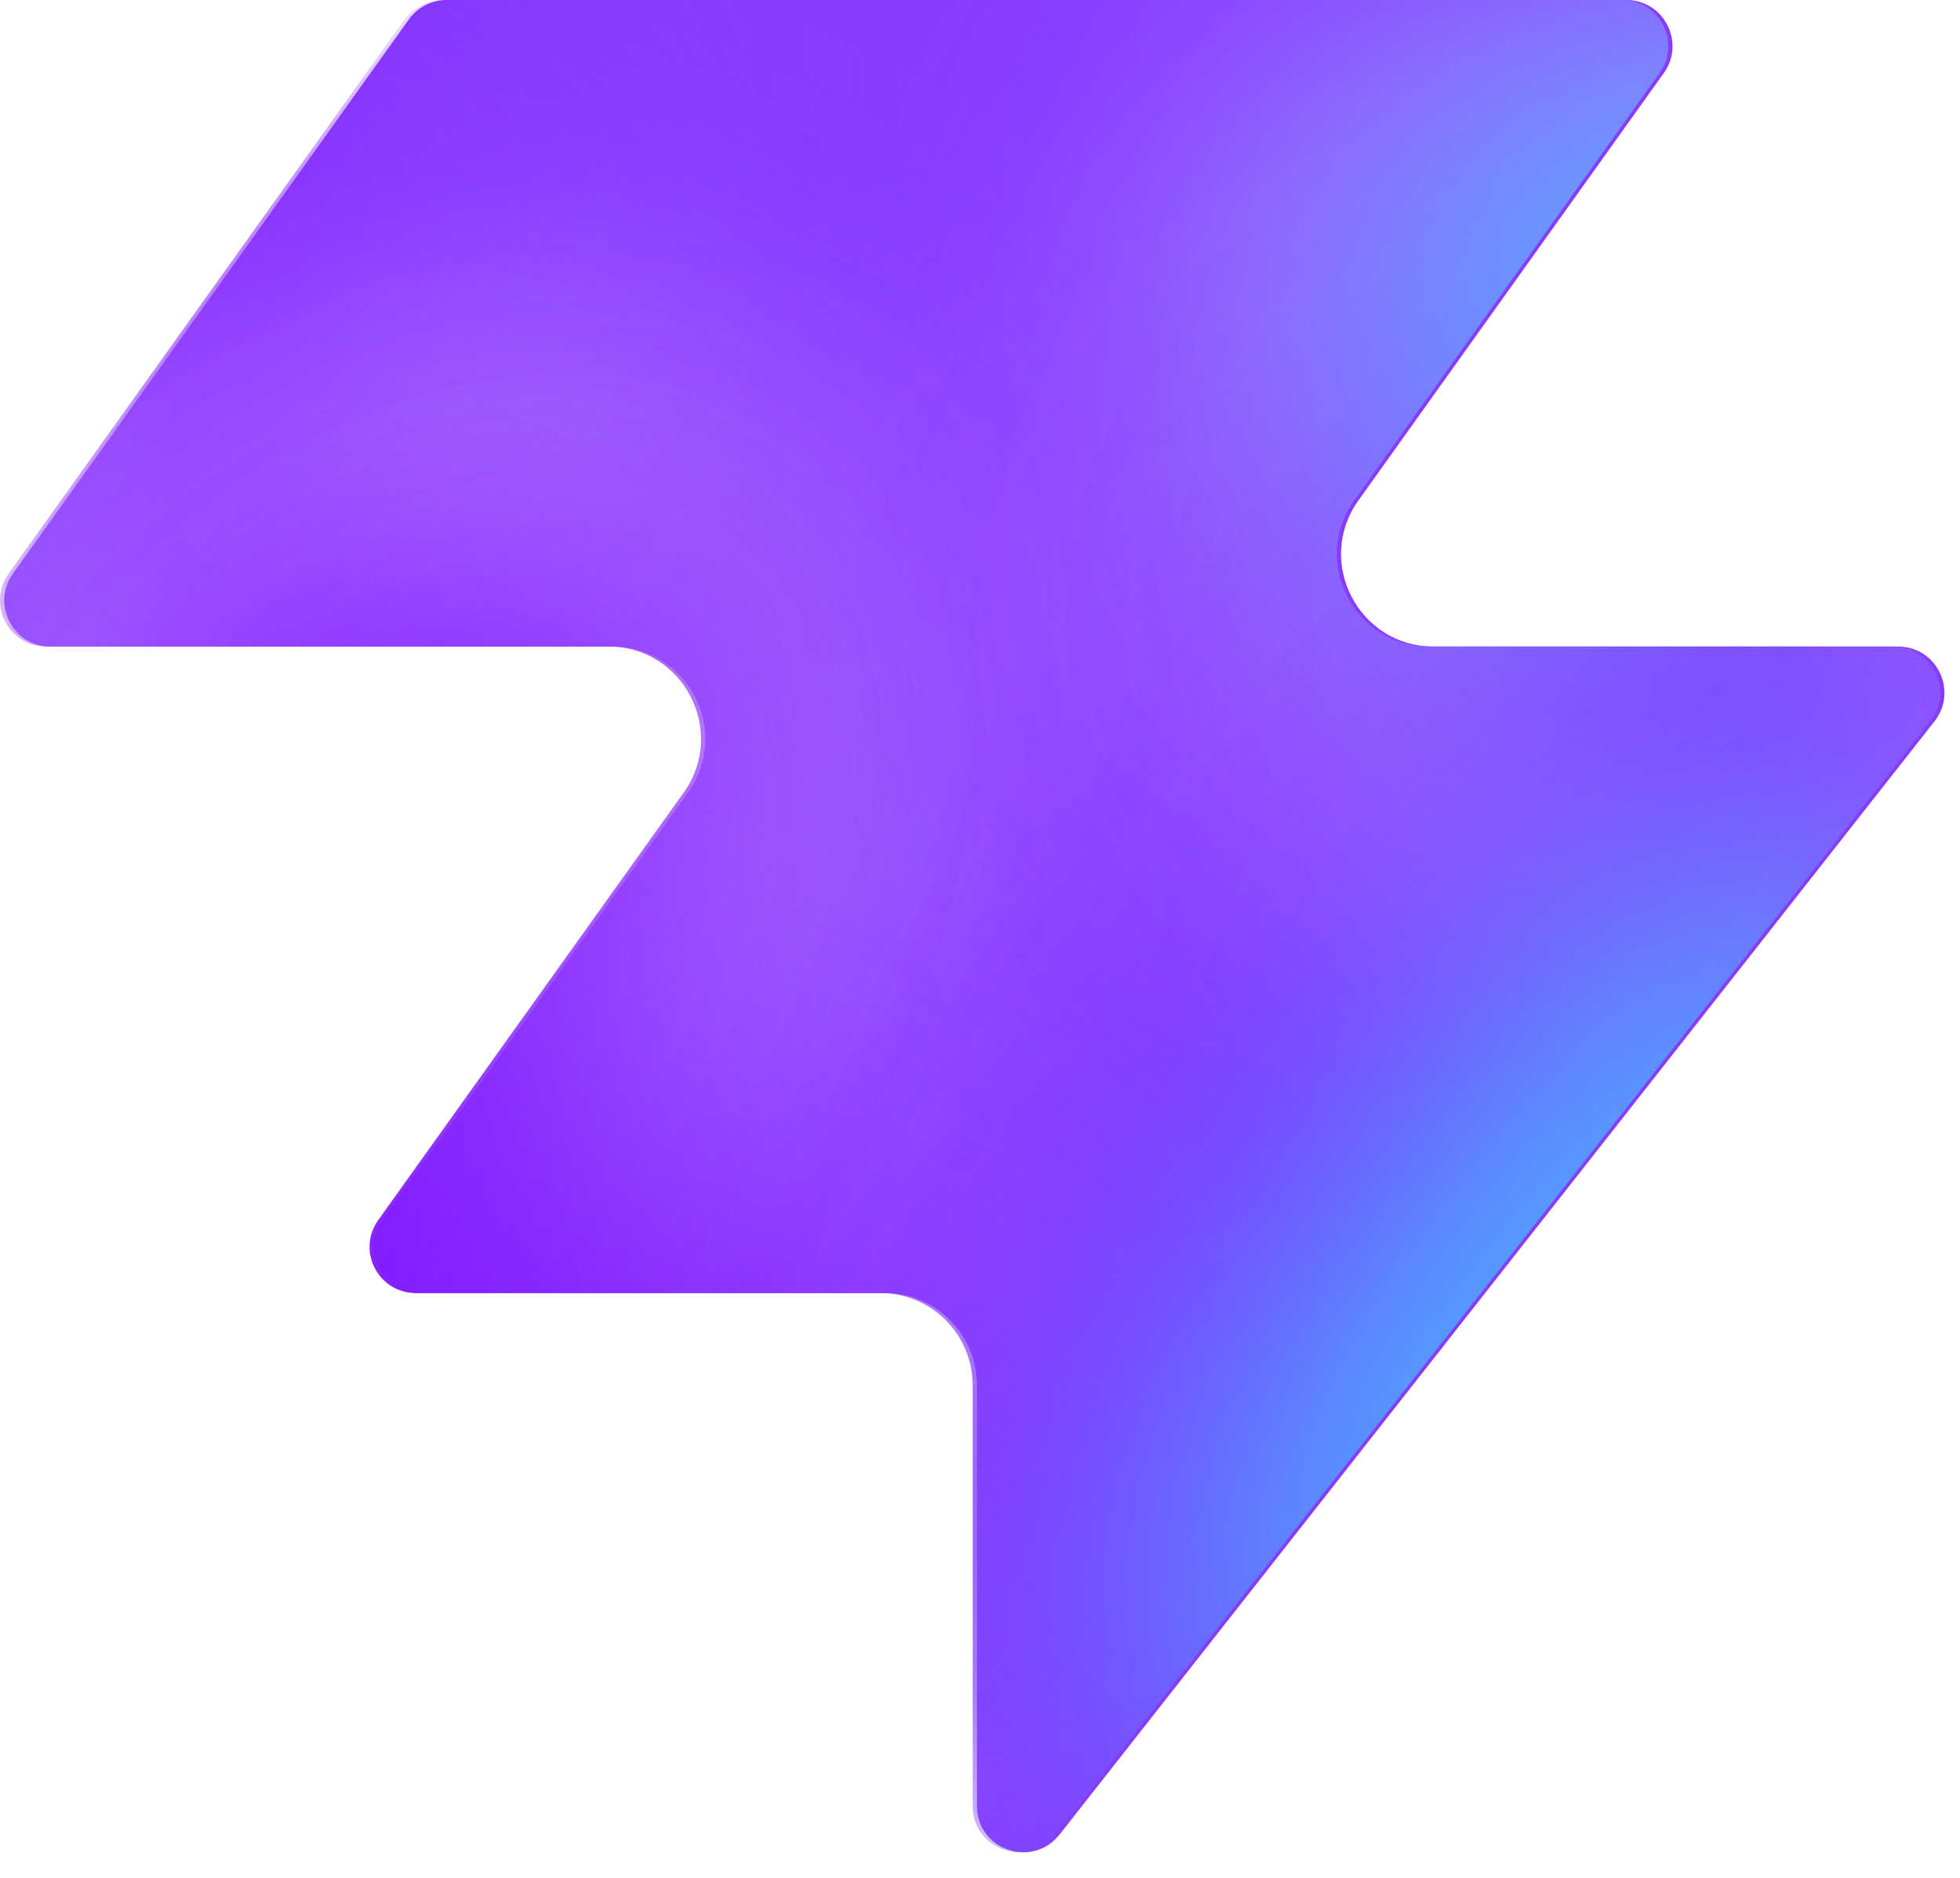
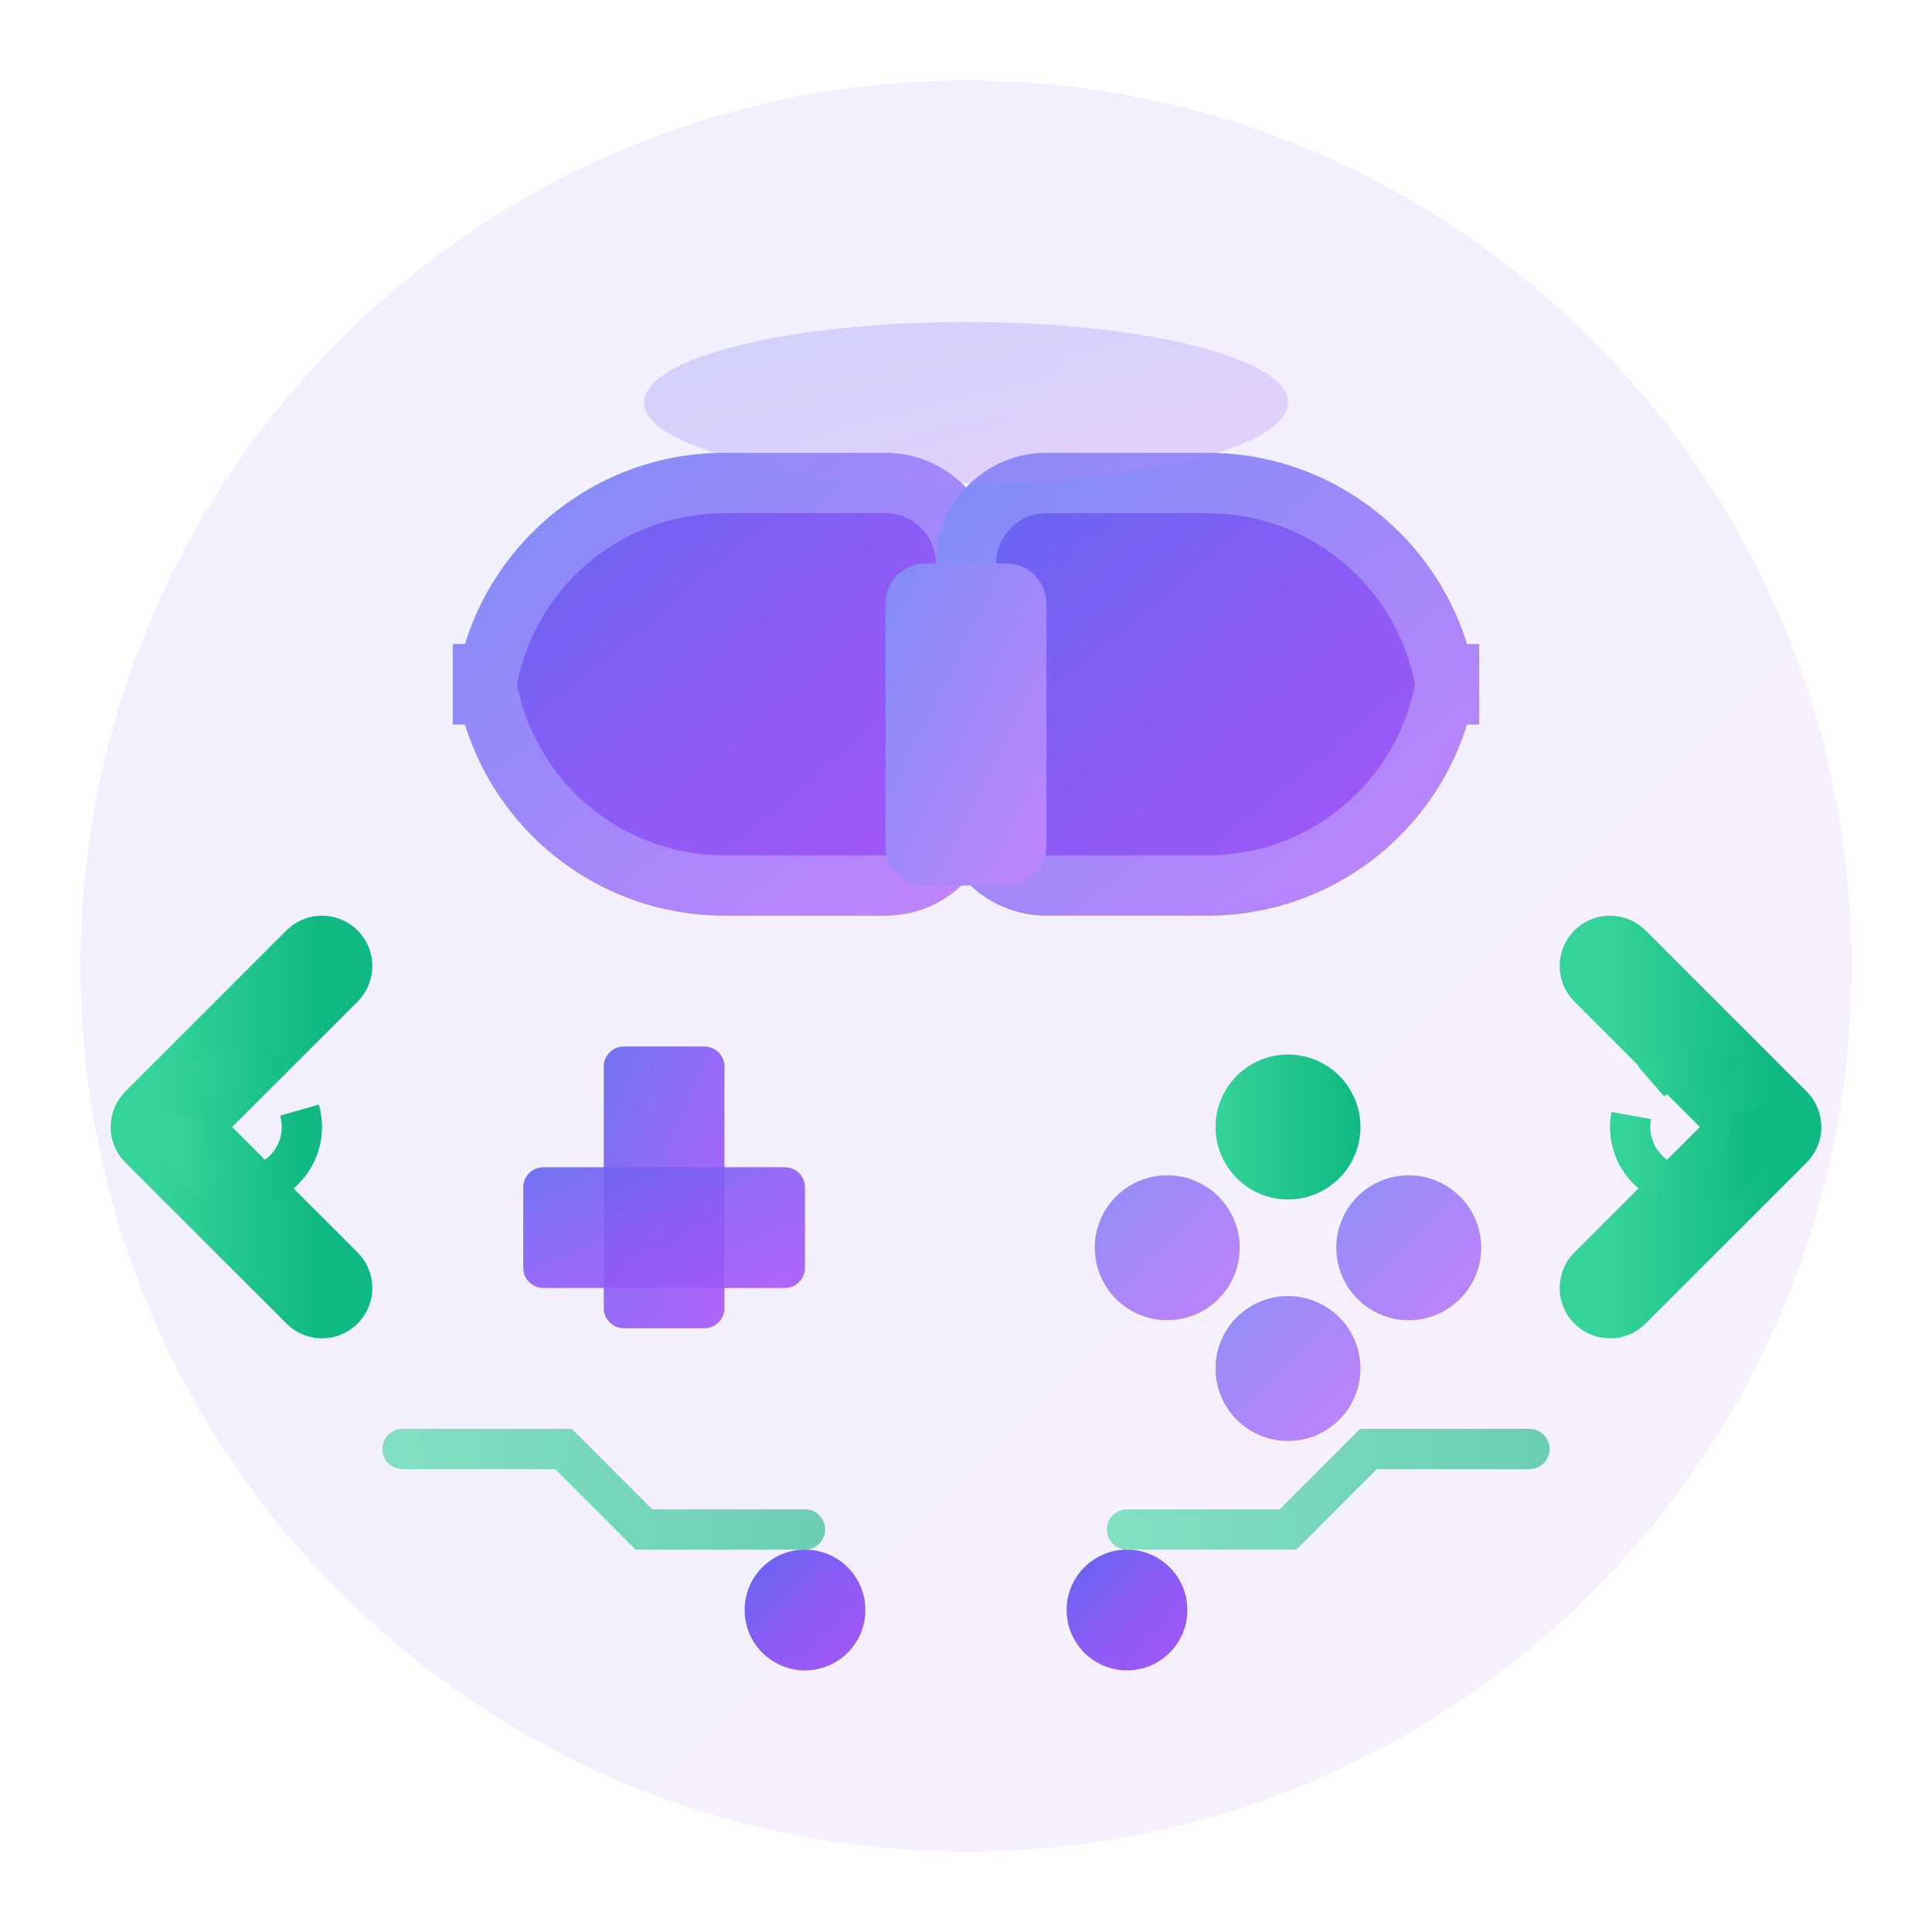
- <svg xmlns="http://www.w3.org/2000/svg" width="48" height="46" fill="none" viewBox="0 0 48 46">
-   <path fill="#863bff" d="M25.946 44.938c-.664.845-2.021.375-2.021-.698V33.937a2.26 2.26 0 0 0-2.262-2.262H10.287c-.92 0-1.456-1.04-.92-1.788l7.48-10.471c1.07-1.497 0-3.578-1.842-3.578H1.237c-.92 0-1.456-1.04-.92-1.788L10.013.474c.214-.297.556-.474.92-.474h28.894c.92 0 1.456 1.04.92 1.788l-7.48 10.471c-1.07 1.498 0 3.579 1.842 3.579h11.377c.943 0 1.473 1.088.89 1.83L25.947 44.94z" style="fill:#863bff;fill:color(display-p3 .525 .23 1);fill-opacity:1" />
-   <mask id="a" width="48" height="46" x="0" y="0" maskUnits="userSpaceOnUse" style="mask-type:alpha">
-     <path fill="#000" d="M25.842 44.938c-.664.844-2.021.375-2.021-.698V33.937a2.26 2.26 0 0 0-2.262-2.262H10.183c-.92 0-1.456-1.04-.92-1.788l7.48-10.471c1.07-1.498 0-3.579-1.842-3.579H1.133c-.92 0-1.456-1.04-.92-1.787L9.91.473c.214-.297.556-.474.92-.474h28.894c.92 0 1.456 1.04.92 1.788l-7.48 10.471c-1.07 1.498 0 3.578 1.842 3.578h11.377c.943 0 1.473 1.088.89 1.832L25.843 44.94z" style="fill:#000;fill-opacity:1" />
-   </mask>
-   <g mask="url(#a)">
-     <g filter="url(#b)">
-       <ellipse cx="5.508" cy="14.704" fill="#ede6ff" rx="5.508" ry="14.704" style="fill:#ede6ff;fill:color(display-p3 .927 .903 1);fill-opacity:1" transform="matrix(.00324 1 1 -.00324 -4.47 31.516)" />
-     </g>
-     <g filter="url(#c)">
-       <ellipse cx="10.399" cy="29.851" fill="#ede6ff" rx="10.399" ry="29.851" style="fill:#ede6ff;fill:color(display-p3 .927 .903 1);fill-opacity:1" transform="matrix(.00324 1 1 -.00324 -39.328 7.883)" />
-     </g>
-     <g filter="url(#d)">
-       <ellipse cx="5.508" cy="30.487" fill="#7e14ff" rx="5.508" ry="30.487" style="fill:#7e14ff;fill:color(display-p3 .492 .077 1);fill-opacity:1" transform="rotate(89.814 -25.913 -14.639)scale(1 -1)" />
-     </g>
-     <g filter="url(#e)">
-       <ellipse cx="5.508" cy="30.599" fill="#7e14ff" rx="5.508" ry="30.599" style="fill:#7e14ff;fill:color(display-p3 .492 .077 1);fill-opacity:1" transform="rotate(89.814 -32.644 -3.334)scale(1 -1)" />
-     </g>
-     <g filter="url(#f)">
-       <ellipse cx="5.508" cy="30.599" fill="#7e14ff" rx="5.508" ry="30.599" style="fill:#7e14ff;fill:color(display-p3 .492 .077 1);fill-opacity:1" transform="matrix(.00324 1 1 -.00324 -34.34 30.47)" />
-     </g>
-     <g filter="url(#g)">
-       <ellipse cx="14.072" cy="22.078" fill="#ede6ff" rx="14.072" ry="22.078" style="fill:#ede6ff;fill:color(display-p3 .927 .903 1);fill-opacity:1" transform="rotate(93.35 24.506 48.493)scale(-1 1)" />
-     </g>
-     <g filter="url(#h)">
-       <ellipse cx="3.47" cy="21.501" fill="#7e14ff" rx="3.47" ry="21.501" style="fill:#7e14ff;fill:color(display-p3 .492 .077 1);fill-opacity:1" transform="rotate(89.009 28.708 47.59)scale(-1 1)" />
-     </g>
-     <g filter="url(#i)">
-       <ellipse cx="3.47" cy="21.501" fill="#7e14ff" rx="3.47" ry="21.501" style="fill:#7e14ff;fill:color(display-p3 .492 .077 1);fill-opacity:1" transform="rotate(89.009 28.708 47.59)scale(-1 1)" />
-     </g>
-     <g filter="url(#j)">
-       <ellipse cx=".387" cy="8.972" fill="#7e14ff" rx="4.407" ry="29.108" style="fill:#7e14ff;fill:color(display-p3 .492 .077 1);fill-opacity:1" transform="rotate(39.51 .387 8.972)" />
-     </g>
-     <g filter="url(#k)">
-       <ellipse cx="47.523" cy="-6.092" fill="#7e14ff" rx="4.407" ry="29.108" style="fill:#7e14ff;fill:color(display-p3 .492 .077 1);fill-opacity:1" transform="rotate(37.892 47.523 -6.092)" />
-     </g>
-     <g filter="url(#l)">
-       <ellipse cx="41.412" cy="6.333" fill="#47bfff" rx="5.971" ry="9.665" style="fill:#47bfff;fill:color(display-p3 .28 .748 1);fill-opacity:1" transform="rotate(37.892 41.412 6.333)" />
-     </g>
-     <g filter="url(#m)">
-       <ellipse cx="-1.879" cy="38.332" fill="#7e14ff" rx="4.407" ry="29.108" style="fill:#7e14ff;fill:color(display-p3 .492 .077 1);fill-opacity:1" transform="rotate(37.892 -1.88 38.332)" />
-     </g>
-     <g filter="url(#n)">
-       <ellipse cx="-1.879" cy="38.332" fill="#7e14ff" rx="4.407" ry="29.108" style="fill:#7e14ff;fill:color(display-p3 .492 .077 1);fill-opacity:1" transform="rotate(37.892 -1.88 38.332)" />
-     </g>
-     <g filter="url(#o)">
-       <ellipse cx="35.651" cy="29.907" fill="#7e14ff" rx="4.407" ry="29.108" style="fill:#7e14ff;fill:color(display-p3 .492 .077 1);fill-opacity:1" transform="rotate(37.892 35.651 29.907)" />
-     </g>
-     <g filter="url(#p)">
-       <ellipse cx="38.418" cy="32.4" fill="#47bfff" rx="5.971" ry="15.297" style="fill:#47bfff;fill:color(display-p3 .28 .748 1);fill-opacity:1" transform="rotate(37.892 38.418 32.4)" />
-     </g>
-   </g>
+ <svg xmlns="http://www.w3.org/2000/svg" width="48" height="48" viewBox="0 0 48 48" fill="none">
  <defs>
-     <filter id="b" width="60.045" height="41.654" x="-19.77" y="16.149" color-interpolation-filters="sRGB" filterUnits="userSpaceOnUse">
-       <feFlood flood-opacity="0" result="BackgroundImageFix" />
-       <feBlend in="SourceGraphic" in2="BackgroundImageFix" result="shape" />
-       <feGaussianBlur result="effect1_foregroundBlur_2002_17158" stdDeviation="7.659" />
-     </filter>
-     <filter id="c" width="90.34" height="51.437" x="-54.613" y="-7.533" color-interpolation-filters="sRGB" filterUnits="userSpaceOnUse">
-       <feFlood flood-opacity="0" result="BackgroundImageFix" />
-       <feBlend in="SourceGraphic" in2="BackgroundImageFix" result="shape" />
-       <feGaussianBlur result="effect1_foregroundBlur_2002_17158" stdDeviation="7.659" />
-     </filter>
-     <filter id="d" width="79.355" height="29.4" x="-49.64" y="2.03" color-interpolation-filters="sRGB" filterUnits="userSpaceOnUse">
-       <feFlood flood-opacity="0" result="BackgroundImageFix" />
-       <feBlend in="SourceGraphic" in2="BackgroundImageFix" result="shape" />
-       <feGaussianBlur result="effect1_foregroundBlur_2002_17158" stdDeviation="4.596" />
-     </filter>
-     <filter id="e" width="79.579" height="29.4" x="-45.045" y="20.029" color-interpolation-filters="sRGB" filterUnits="userSpaceOnUse">
-       <feFlood flood-opacity="0" result="BackgroundImageFix" />
-       <feBlend in="SourceGraphic" in2="BackgroundImageFix" result="shape" />
-       <feGaussianBlur result="effect1_foregroundBlur_2002_17158" stdDeviation="4.596" />
-     </filter>
-     <filter id="f" width="79.579" height="29.4" x="-43.513" y="21.178" color-interpolation-filters="sRGB" filterUnits="userSpaceOnUse">
-       <feFlood flood-opacity="0" result="BackgroundImageFix" />
-       <feBlend in="SourceGraphic" in2="BackgroundImageFix" result="shape" />
-       <feGaussianBlur result="effect1_foregroundBlur_2002_17158" stdDeviation="4.596" />
-     </filter>
-     <filter id="g" width="74.749" height="58.852" x="15.756" y="-17.901" color-interpolation-filters="sRGB" filterUnits="userSpaceOnUse">
-       <feFlood flood-opacity="0" result="BackgroundImageFix" />
-       <feBlend in="SourceGraphic" in2="BackgroundImageFix" result="shape" />
-       <feGaussianBlur result="effect1_foregroundBlur_2002_17158" stdDeviation="7.659" />
-     </filter>
-     <filter id="h" width="61.377" height="25.362" x="23.548" y="2.284" color-interpolation-filters="sRGB" filterUnits="userSpaceOnUse">
-       <feFlood flood-opacity="0" result="BackgroundImageFix" />
-       <feBlend in="SourceGraphic" in2="BackgroundImageFix" result="shape" />
-       <feGaussianBlur result="effect1_foregroundBlur_2002_17158" stdDeviation="4.596" />
-     </filter>
-     <filter id="i" width="61.377" height="25.362" x="23.548" y="2.284" color-interpolation-filters="sRGB" filterUnits="userSpaceOnUse">
-       <feFlood flood-opacity="0" result="BackgroundImageFix" />
-       <feBlend in="SourceGraphic" in2="BackgroundImageFix" result="shape" />
-       <feGaussianBlur result="effect1_foregroundBlur_2002_17158" stdDeviation="4.596" />
-     </filter>
-     <filter id="j" width="56.045" height="63.649" x="-27.636" y="-22.853" color-interpolation-filters="sRGB" filterUnits="userSpaceOnUse">
-       <feFlood flood-opacity="0" result="BackgroundImageFix" />
-       <feBlend in="SourceGraphic" in2="BackgroundImageFix" result="shape" />
-       <feGaussianBlur result="effect1_foregroundBlur_2002_17158" stdDeviation="4.596" />
-     </filter>
-     <filter id="k" width="54.814" height="64.646" x="20.116" y="-38.415" color-interpolation-filters="sRGB" filterUnits="userSpaceOnUse">
-       <feFlood flood-opacity="0" result="BackgroundImageFix" />
-       <feBlend in="SourceGraphic" in2="BackgroundImageFix" result="shape" />
-       <feGaussianBlur result="effect1_foregroundBlur_2002_17158" stdDeviation="4.596" />
-     </filter>
-     <filter id="l" width="33.541" height="35.313" x="24.641" y="-11.323" color-interpolation-filters="sRGB" filterUnits="userSpaceOnUse">
-       <feFlood flood-opacity="0" result="BackgroundImageFix" />
-       <feBlend in="SourceGraphic" in2="BackgroundImageFix" result="shape" />
-       <feGaussianBlur result="effect1_foregroundBlur_2002_17158" stdDeviation="4.596" />
-     </filter>
-     <filter id="m" width="54.814" height="64.646" x="-29.286" y="6.009" color-interpolation-filters="sRGB" filterUnits="userSpaceOnUse">
-       <feFlood flood-opacity="0" result="BackgroundImageFix" />
-       <feBlend in="SourceGraphic" in2="BackgroundImageFix" result="shape" />
-       <feGaussianBlur result="effect1_foregroundBlur_2002_17158" stdDeviation="4.596" />
-     </filter>
-     <filter id="n" width="54.814" height="64.646" x="-29.286" y="6.009" color-interpolation-filters="sRGB" filterUnits="userSpaceOnUse">
-       <feFlood flood-opacity="0" result="BackgroundImageFix" />
-       <feBlend in="SourceGraphic" in2="BackgroundImageFix" result="shape" />
-       <feGaussianBlur result="effect1_foregroundBlur_2002_17158" stdDeviation="4.596" />
-     </filter>
-     <filter id="o" width="54.814" height="64.646" x="8.244" y="-2.416" color-interpolation-filters="sRGB" filterUnits="userSpaceOnUse">
-       <feFlood flood-opacity="0" result="BackgroundImageFix" />
-       <feBlend in="SourceGraphic" in2="BackgroundImageFix" result="shape" />
-       <feGaussianBlur result="effect1_foregroundBlur_2002_17158" stdDeviation="4.596" />
-     </filter>
-     <filter id="p" width="39.409" height="43.623" x="18.713" y="10.588" color-interpolation-filters="sRGB" filterUnits="userSpaceOnUse">
-       <feFlood flood-opacity="0" result="BackgroundImageFix" />
-       <feBlend in="SourceGraphic" in2="BackgroundImageFix" result="shape" />
-       <feGaussianBlur result="effect1_foregroundBlur_2002_17158" stdDeviation="4.596" />
-     </filter>
+     <linearGradient id="mainGradient" x1="0%" y1="0%" x2="100%" y2="100%">
+       <stop offset="0%" style="stop-color:#6366f1" />
+       <stop offset="50%" style="stop-color:#8b5cf6" />
+       <stop offset="100%" style="stop-color:#a855f7" />
+     </linearGradient>
+     <linearGradient id="highlightGradient" x1="0%" y1="0%" x2="100%" y2="100%">
+       <stop offset="0%" style="stop-color:#818cf8" />
+       <stop offset="100%" style="stop-color:#c084fc" />
+     </linearGradient>
+     <linearGradient id="codeGradient" x1="0%" y1="0%" x2="100%" y2="0%">
+       <stop offset="0%" style="stop-color:#34d399" />
+       <stop offset="100%" style="stop-color:#10b981" />
+     </linearGradient>
  </defs>
+   <circle cx="24" cy="24" r="22" fill="url(#mainGradient)" opacity="0.1" />
+   <path d="M12 18C12 14.686 14.686 12 18 12H22C23.105 12 24 12.895 24 14V20C24 21.105 23.105 22 22 22H18C14.686 22 12 19.314 12 16V18Z" fill="url(#mainGradient)" stroke="url(#highlightGradient)" stroke-width="1.5" />
+   <path d="M36 18C36 14.686 33.314 12 30 12H26C24.895 12 24 12.895 24 14V20C24 21.105 24.895 22 26 22H30C33.314 22 36 19.314 36 16V18Z" fill="url(#mainGradient)" stroke="url(#highlightGradient)" stroke-width="1.5" />
+   <rect x="22" y="14" width="4" height="8" rx="1" fill="url(#highlightGradient)" />
+   <rect x="15" y="26" width="3" height="7" rx="0.5" fill="url(#mainGradient)" opacity="0.9" />
+   <rect x="13" y="29" width="7" height="3" rx="0.5" fill="url(#mainGradient)" opacity="0.9" />
+   <circle cx="32" cy="28" r="1.8" fill="url(#codeGradient)" />
+   <circle cx="35" cy="31" r="1.8" fill="url(#mainGradient)" opacity="0.7" />
+   <circle cx="29" cy="31" r="1.8" fill="url(#mainGradient)" opacity="0.7" />
+   <circle cx="32" cy="34" r="1.8" fill="url(#mainGradient)" opacity="0.7" />
+   <path d="M8 24L4 28L8 32" stroke="url(#codeGradient)" stroke-width="2.5" stroke-linecap="round" stroke-linejoin="round" fill="none" />
+   <path d="M40 24L44 28L40 32" stroke="url(#codeGradient)" stroke-width="2.5" stroke-linecap="round" stroke-linejoin="round" fill="none" />
+   <circle cx="6" cy="28" r="1.5" fill="none" stroke="url(#codeGradient)" stroke-width="1" stroke-dasharray="2 1" />
+   <circle cx="42" cy="28" r="1.5" fill="none" stroke="url(#codeGradient)" stroke-width="1" stroke-dasharray="2 1" />
+   <path d="M10 36L14 36L16 38L20 38" stroke="url(#codeGradient)" stroke-width="1" stroke-linecap="round" opacity="0.6" />
+   <path d="M38 36L34 36L32 38L28 38" stroke="url(#codeGradient)" stroke-width="1" stroke-linecap="round" opacity="0.6" />
+   <circle cx="20" cy="40" r="1.5" fill="url(#mainGradient)" />
+   <circle cx="28" cy="40" r="1.5" fill="url(#mainGradient)" />
+   <line x1="20" y1="40" x2="28" y2="40" stroke="url(#codeGradient)" stroke-width="1" opacity="0.5" />
+   <ellipse cx="24" cy="10" rx="8" ry="2" fill="url(#highlightGradient)" opacity="0.3" />
</svg>
